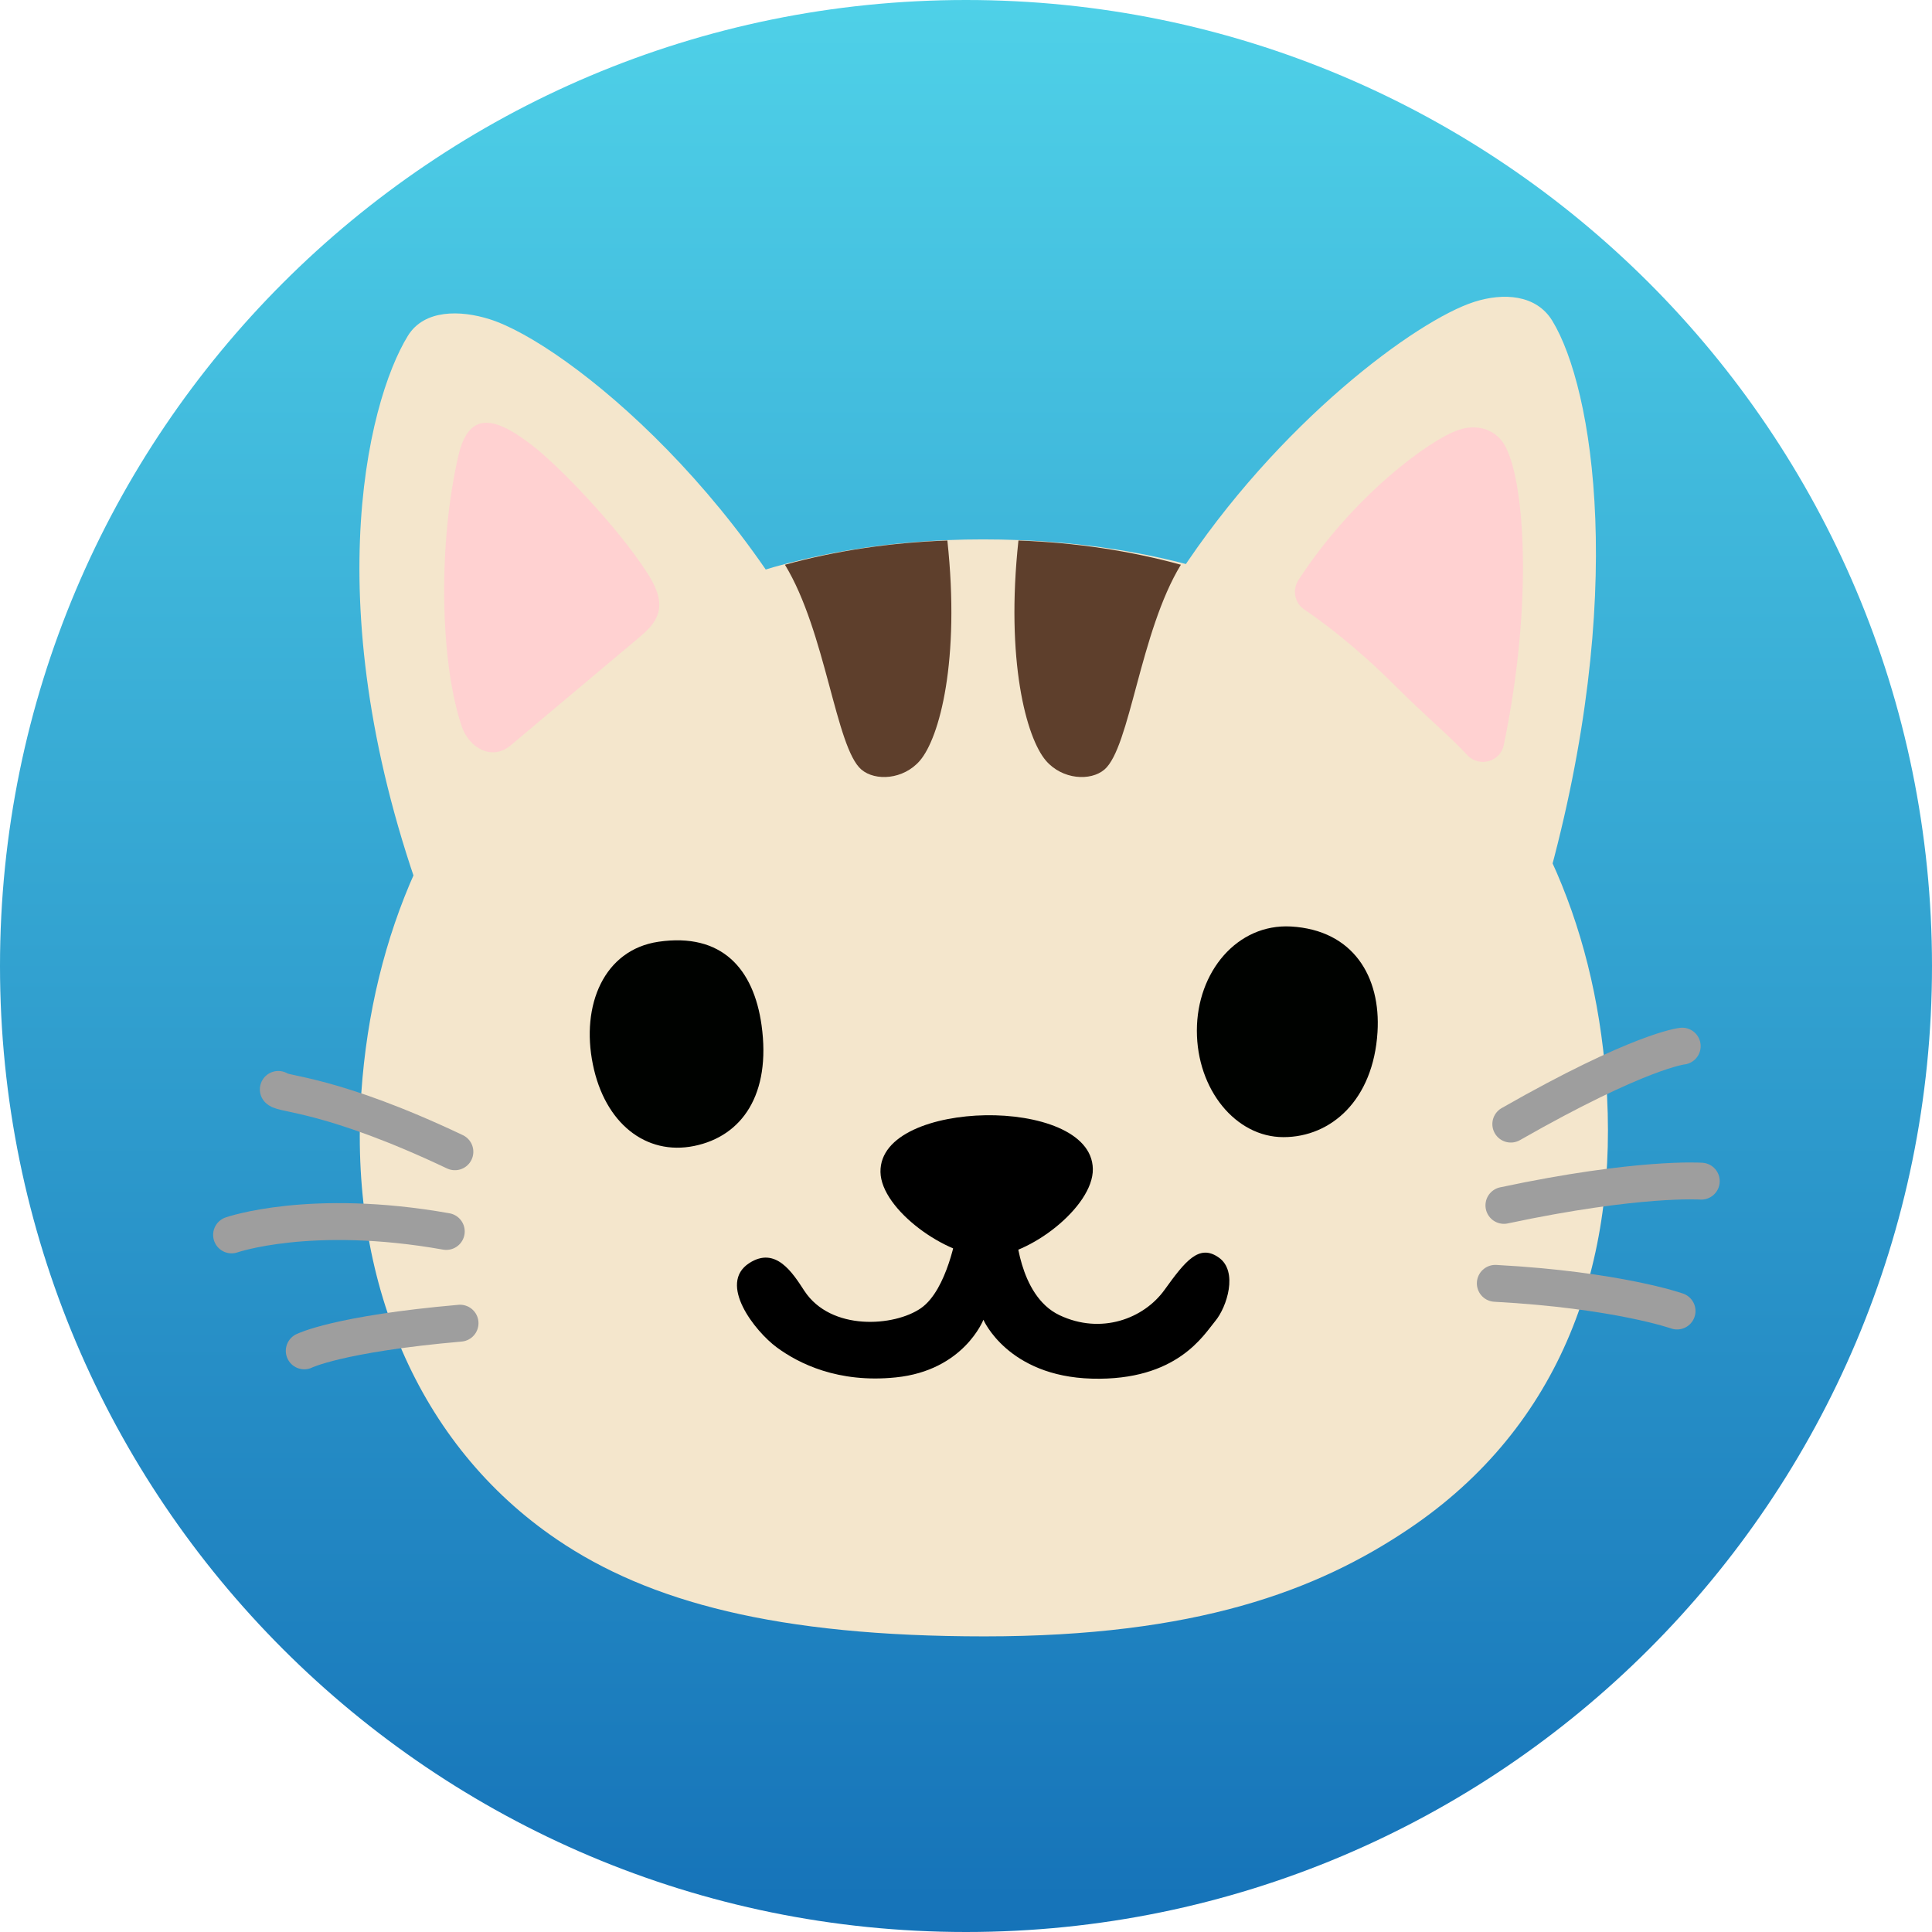
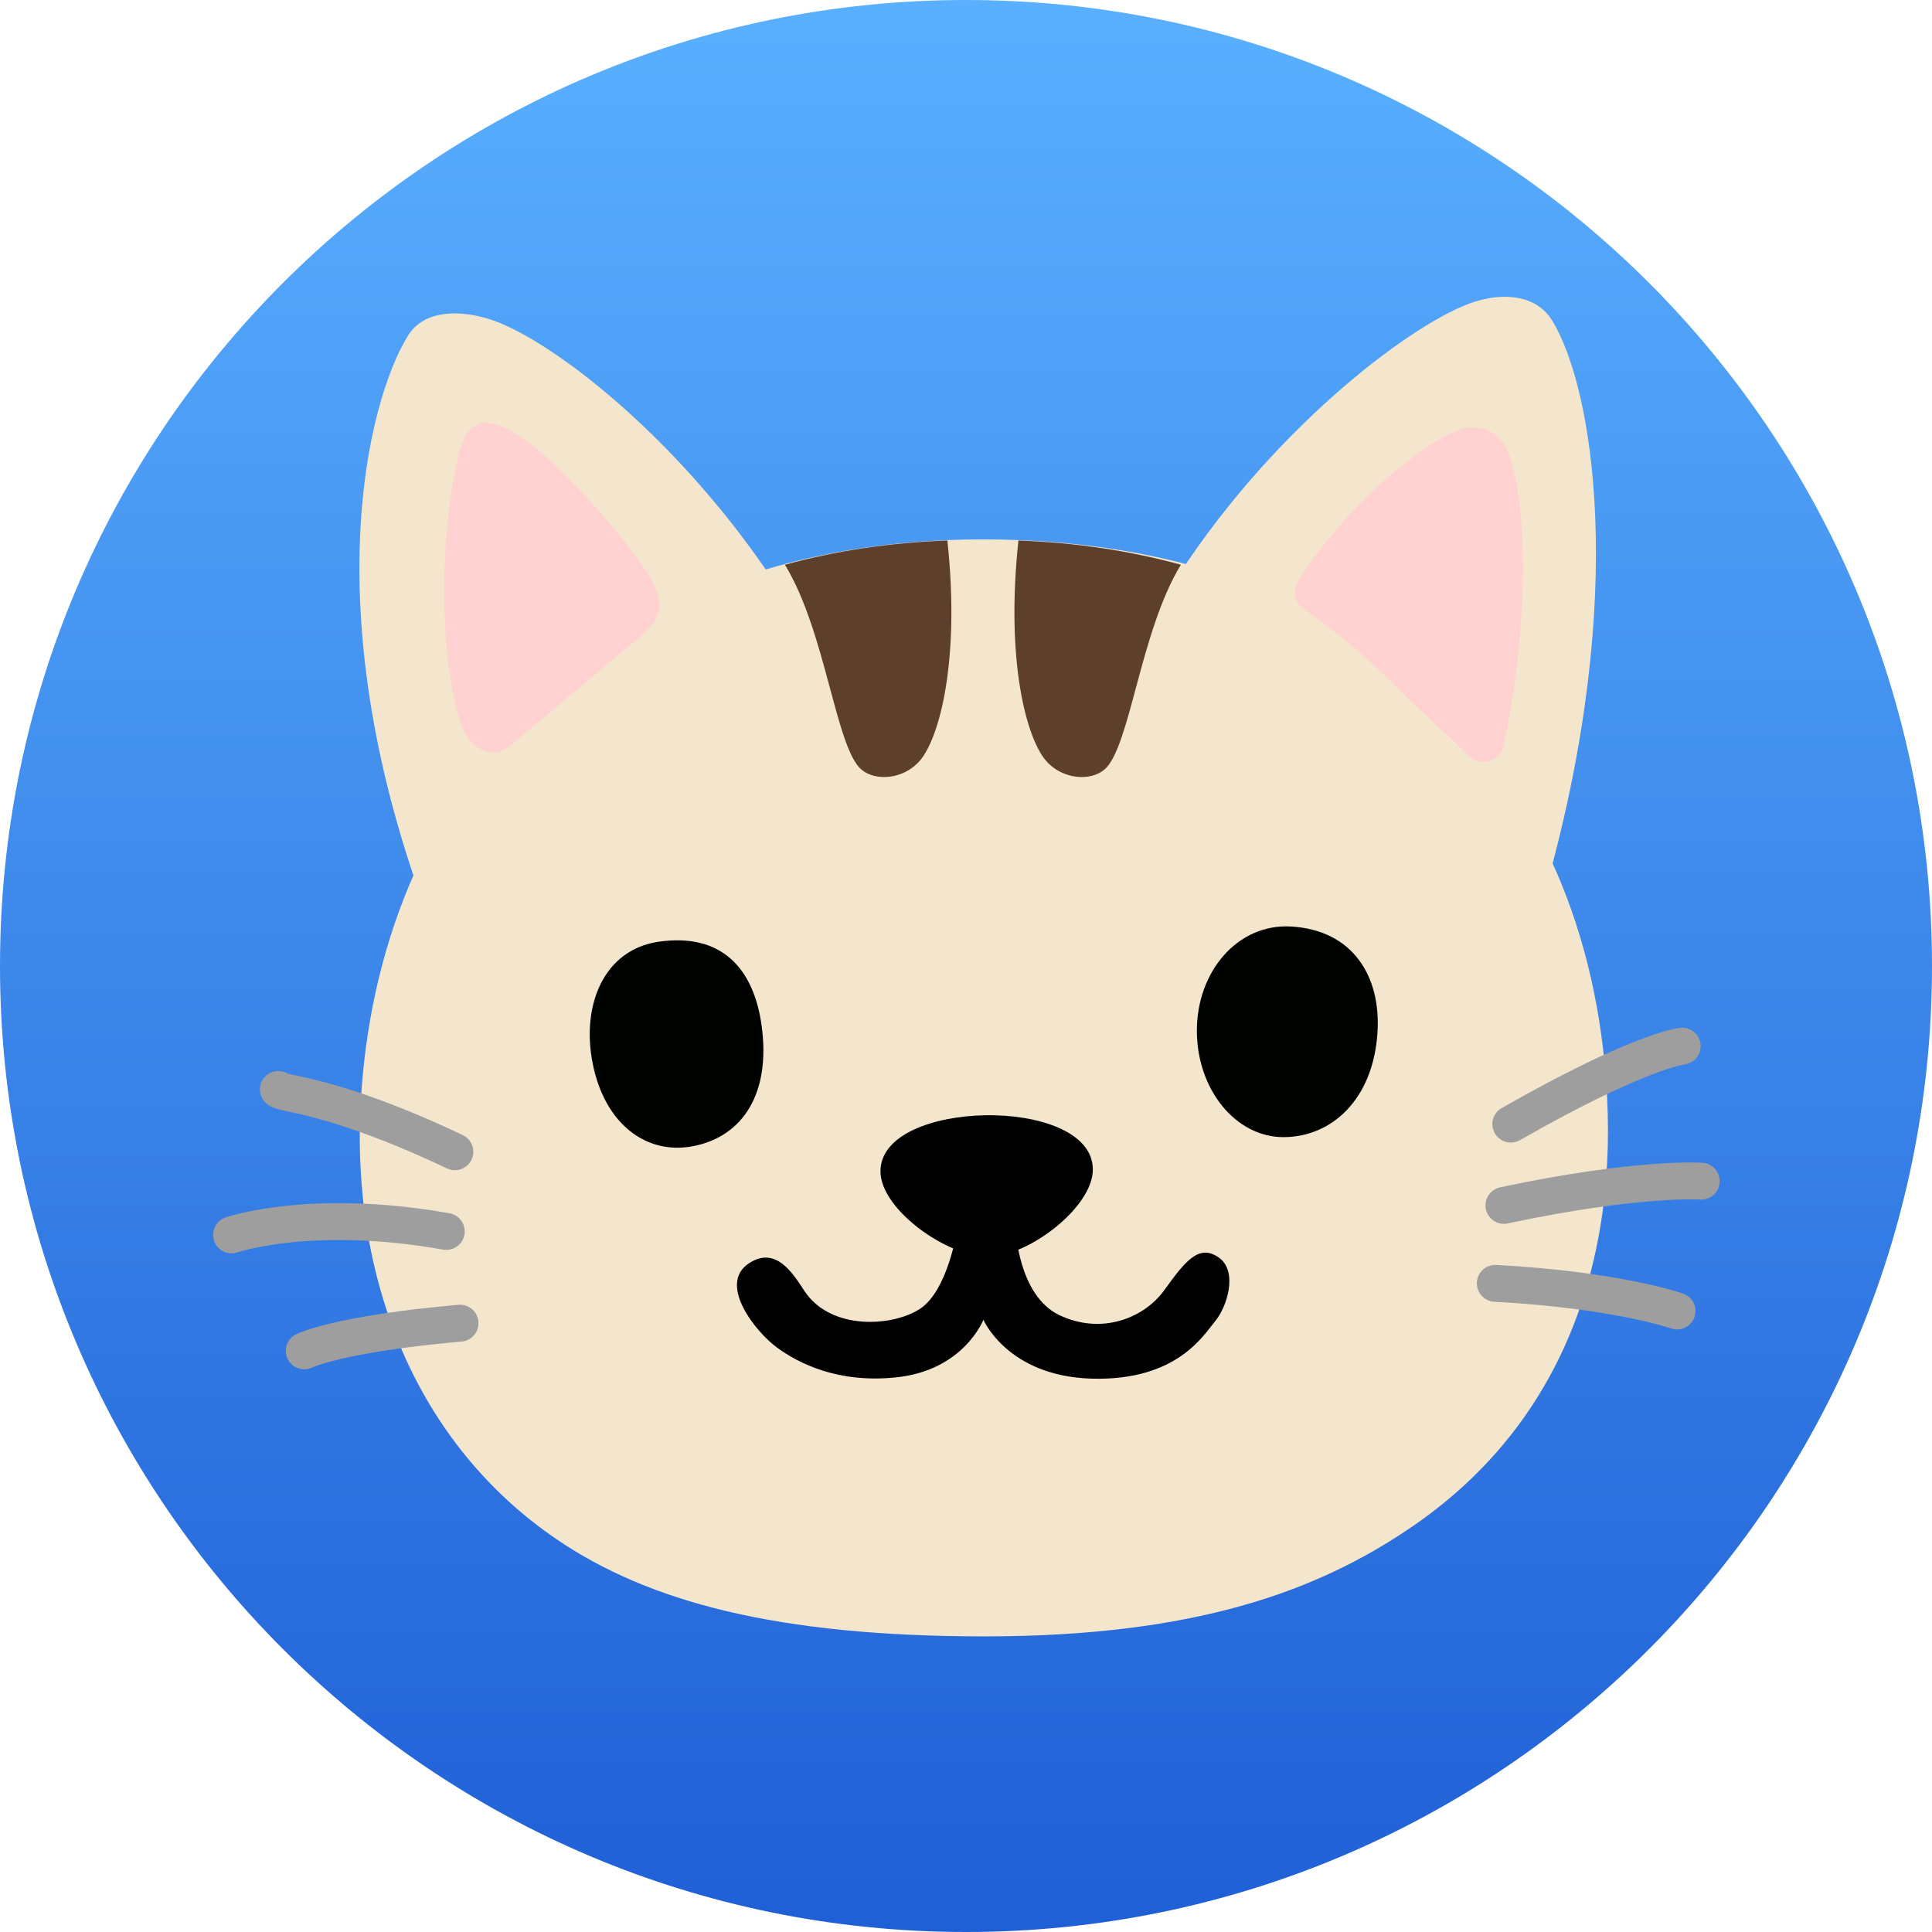
<svg xmlns="http://www.w3.org/2000/svg" viewBox="0 0 128 128" width="128" height="128">
  <defs>
    <linearGradient id="cat-siamese-bg" x1="0" y1="0" x2="0" y2="1">
-       <stop offset="0" stop-color="#4FD1E8" />
-       <stop offset="1" stop-color="#1572B8" />
+       <stop offset="0" stop-color="#5AB0FF" />
+       <stop offset="1" stop-color="#1F5FD6" />
    </linearGradient>
  </defs>
  <circle cx="64" cy="64" r="64" fill="url(#cat-siamese-bg)" />
  <svg x="12.98" y="14.31" width="104.28" height="104.28" viewBox="0 0 128 128">
    <path style="fill:#F4E6CC;" d="M114.67,70.19C112.71,44.22,94.44,26.3,64,26.3S15.25,45.33,13.45,71.31  c-1.05,15.14,4.58,28.63,15.91,36.32c7.46,5.07,17.88,7.88,34.77,7.88c17.18,0,27.03-3.71,34.49-8.73  C111.05,98.43,115.8,85.11,114.67,70.19z" />
    <g>
      <g>
        <g>
          <path style="fill:#F4E6CC;" d="M53.72,42.6C46.3,23.4,30.1,10.34,23.87,8.39c-2.35-0.74-5.3-0.81-6.63,1.35     c-3.36,5.45-7.66,22.95,1.85,47.78L53.72,42.6z" />
        </g>
        <path style="fill:#FFD1D1;" d="M36.12,34.21c1.54-1.29,2.29-2.55,0.6-5.16c-2.62-4.05-7.33-8.78-9.16-10.23    c-3-2.38-5.32-3.18-6.21,0.65c-1.65,7.08-1.52,16.69,0.25,21.99c0.62,1.87,2.54,2.86,4.02,1.57L36.12,34.21z" />
      </g>
    </g>
    <path style="fill:#5E3F2C;" d="M54.12,45.02c1.13,0.96,3.42,0.82,4.75-0.72c1.61-1.87,3.29-8.17,2.24-17.91  c-4.67,0.17-9.09,0.84-13.21,1.97C51.23,33.82,52.03,43.24,54.12,45.02z" />
    <path style="fill:#5E3F2C;" d="M73.88,45.02c-1.13,0.96-3.42,0.82-4.75-0.72c-1.61-1.87-3.29-8.17-2.24-17.91  c4.67,0.17,9.09,0.84,13.21,1.97C76.77,33.82,75.97,43.24,73.88,45.02z" />
    <g>
      <path style="fill:#F4E6CC;" d="M79.9,29.22c8.08-12.41,19.38-20.75,24.07-22.24c2.32-0.74,5.02-0.62,6.34,1.55   c3.32,5.45,6.13,22.24-0.42,45.75L85.96,42.74L79.9,29.22z" />
    </g>
    <g>
      <path style="fill:#FFD1D1;" d="M97.55,38.23c2.43,2.43,4.41,4.06,5.84,5.61c0.95,1.03,2.69,0.56,2.97-0.82   c2.45-11.8,1.67-21.86,0-24.5c-0.8-1.26-2.29-1.59-3.65-1.13c-2.44,0.81-8.66,5.45-13.05,12.22c-0.51,0.79-0.32,1.85,0.46,2.38   C91.7,33.06,94.46,35.13,97.55,38.23z" />
    </g>
    <path d="M55.67,77.75c-0.05-3.08,4.37-4.55,8.54-4.62c4.18-0.07,8.68,1.29,8.73,4.37c0.05,3.08-5.22,7.13-8.54,7.13  C61.09,84.63,55.73,80.82,55.67,77.75z" />
    <g>
      <g>
        <path style="fill:none;stroke:#9E9E9E;stroke-width:3;stroke-linecap:round;stroke-miterlimit:10;" d="M6.7,71.03    c0.34,0.41,4.41,0.35,14.36,5.07" />
        <path style="fill:none;stroke:#9E9E9E;stroke-width:3;stroke-linecap:round;stroke-miterlimit:10;" d="M2.9,82.86    c0,0,6.42-2.24,17.46-0.28" />
        <path style="fill:none;stroke:#9E9E9E;stroke-width:3;stroke-linecap:round;stroke-miterlimit:10;" d="M8.81,92.29    c0,0,2.74-1.38,12.67-2.25" />
      </g>
      <g>
        <path style="fill:none;stroke:#9E9E9E;stroke-width:3;stroke-linecap:round;stroke-miterlimit:10;" d="M120.87,67.51    c0,0-3.41,0.33-13.94,6.34" />
        <path style="fill:none;stroke:#9E9E9E;stroke-width:3;stroke-linecap:round;stroke-miterlimit:10;" d="M122.42,78.49    c0,0-5.09-0.36-16.05,1.97" />
        <path style="fill:none;stroke:#9E9E9E;stroke-width:3;stroke-linecap:round;stroke-miterlimit:10;" d="M120.45,89.05    c0,0-4.83-1.71-14.78-2.25" />
      </g>
    </g>
    <path style="fill:#000200;" d="M96.09,66.37c-0.34,5.51-3.76,8.54-7.65,8.54s-7.04-3.88-7.04-8.66c0-4.78,3.28-8.71,7.65-8.47  C94.12,58.07,96.37,61.87,96.09,66.37z" />
    <path style="fill:#000200;" d="M46,65.81c0.78,5.61-1.58,9.03-5.49,9.82c-3.91,0.79-7.26-1.84-8.23-6.64  c-0.98-4.81,0.9-9.32,5.34-9.97C42.77,58.27,45.36,61.22,46,65.81z" />
    <path d="M44.99,85.16c-2.57,1.67,0.47,5.54,2.25,6.85c1.78,1.31,4.98,2.92,9.67,2.44c5.54-0.56,7.13-4.69,7.13-4.69  s1.97,4.6,8.82,4.79c6.95,0.19,9.1-3.57,10.04-4.69c0.94-1.13,1.88-4.04,0.28-5.16c-1.6-1.13-2.72,0.28-4.41,2.63  c-1.69,2.35-5.16,3.66-8.54,2.06s-3.57-7.04-3.57-7.04l-4.79,0.28c0,0-0.75,4.69-2.91,6.19c-2.16,1.5-7.32,1.88-9.48-1.41  C48.53,85.95,47.15,83.75,44.99,85.16z" />
  </svg>
</svg>
